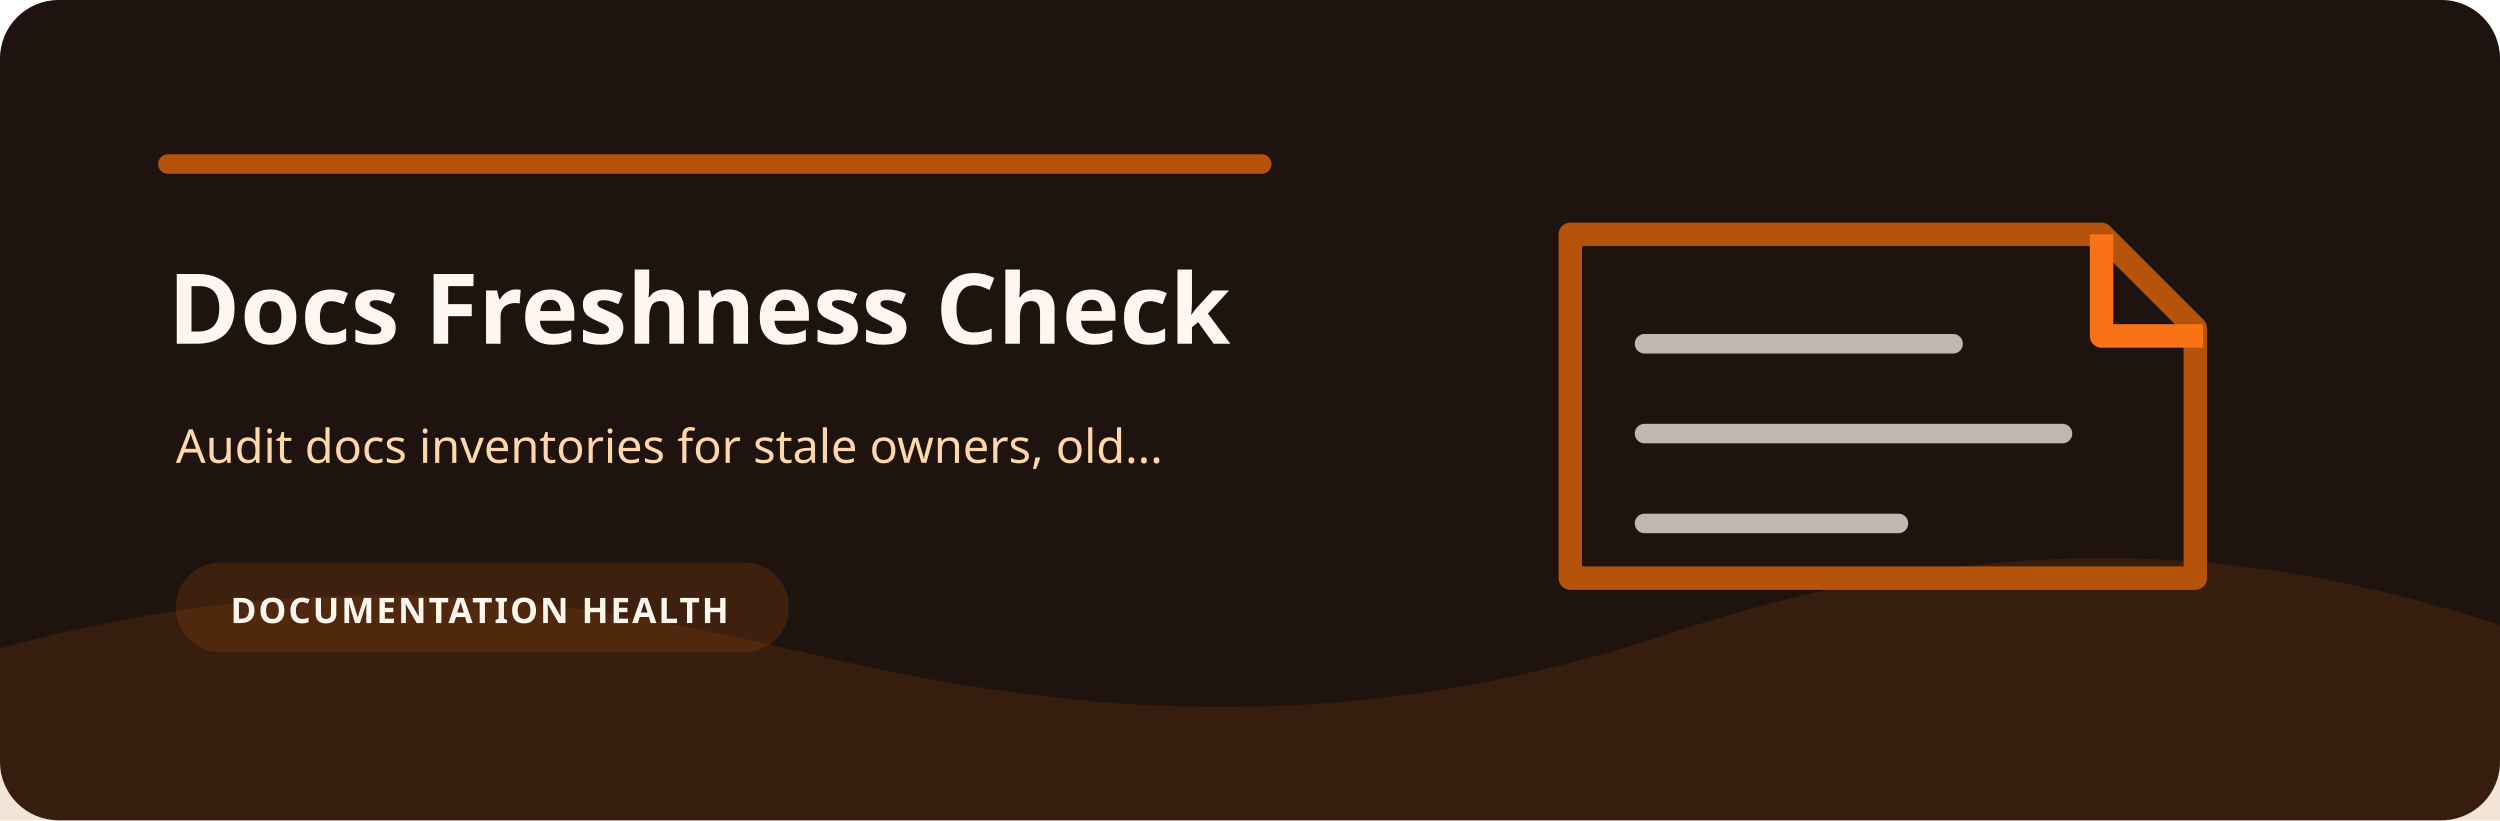
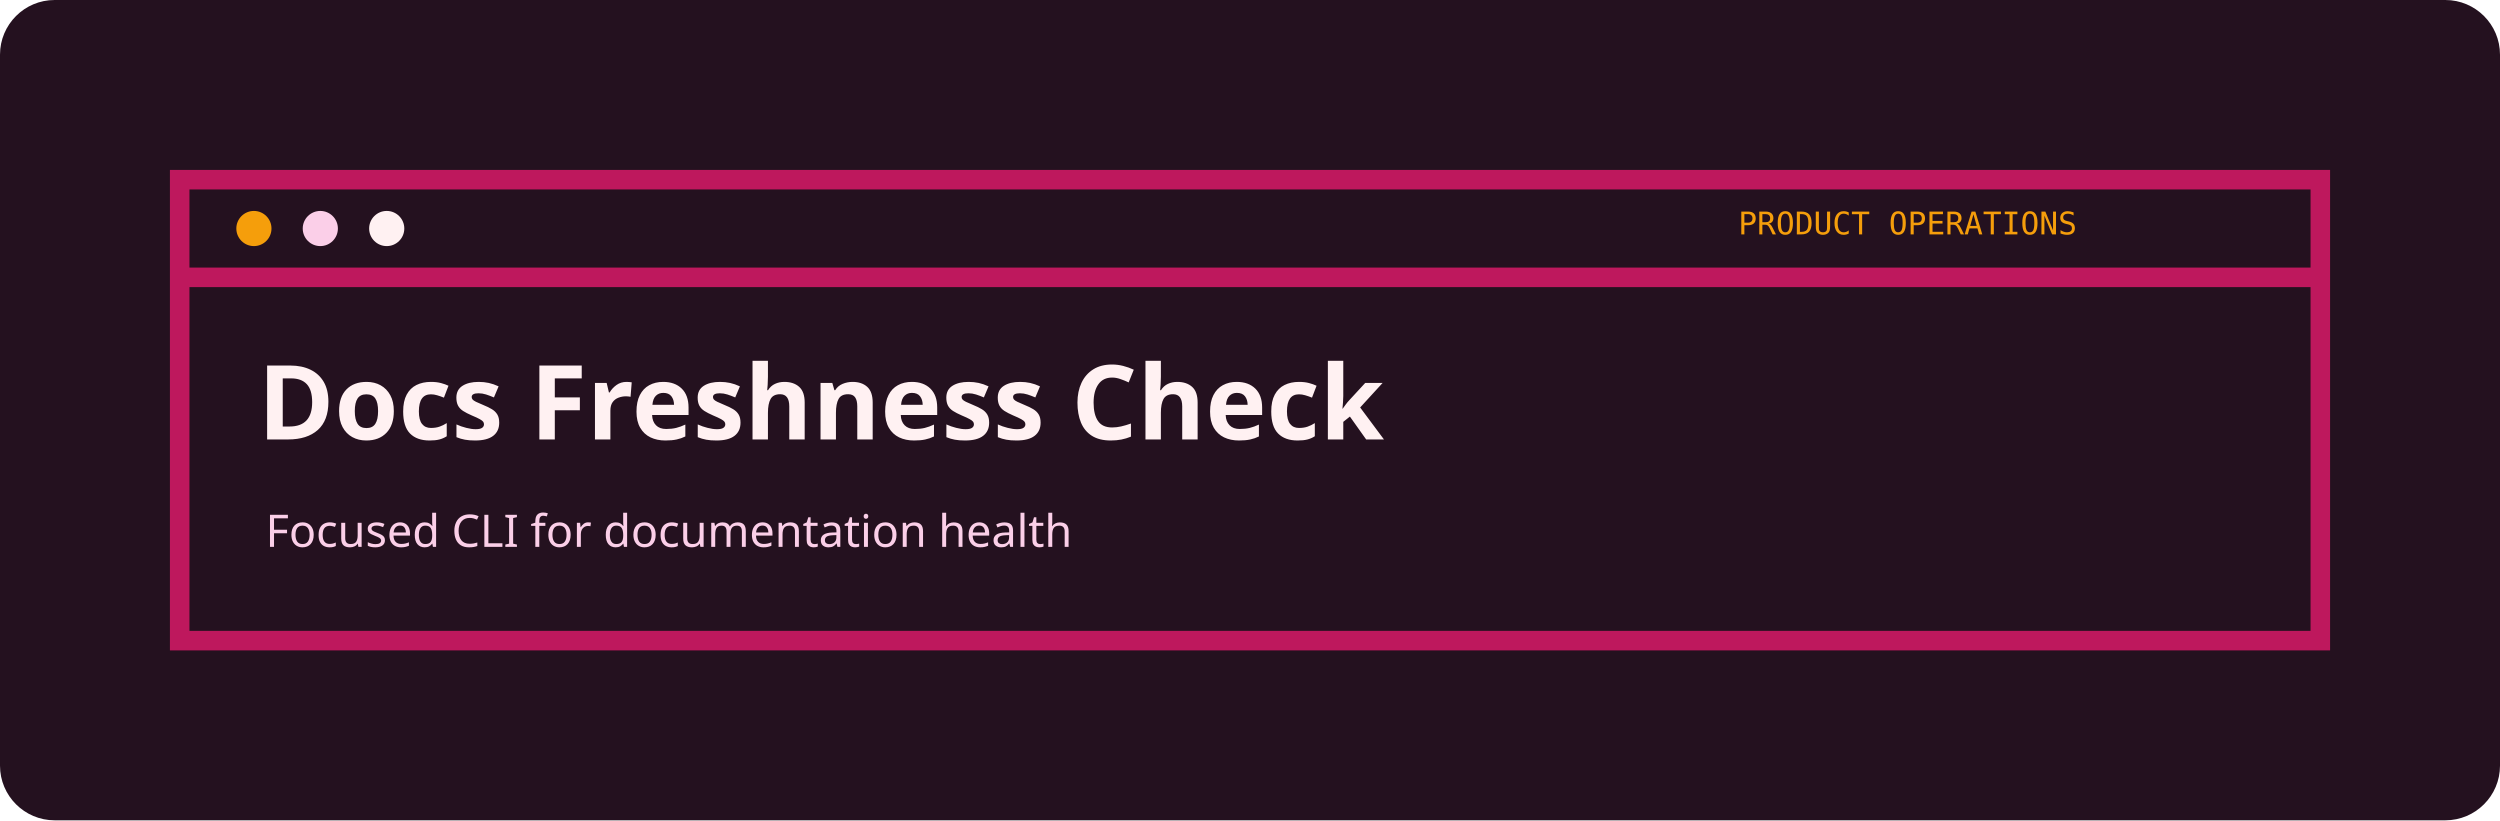
- <svg xmlns="http://www.w3.org/2000/svg" width="1280" height="420" viewBox="0 0 1280 420" fill="none" role="img" aria-label="Docs Freshness Check project cover">
-   <rect width="1280" height="420" rx="30" fill="#1f130f" />
-   <path d="M0 332C168 286 293 306 420 336C560 369 699 376 853 325C1018 270 1148 277 1280 320V420H0V332Z" fill="#b45309" opacity=".16" />
-   <path d="M86 84h560" stroke="#b45309" stroke-width="10" stroke-linecap="round" />
-   <text x="86" y="176" fill="#fff7ed" font-family="Nunito Sans, ui-sans-serif, system-ui" font-size="50" font-weight="800">Docs Freshness Check</text>
-   <text x="90" y="237" fill="#fed7aa" font-family="Nunito Sans, ui-sans-serif, system-ui" font-size="24" font-weight="500">Audit docs inventories for stale owners, old...</text>
-   <rect x="90" y="288" width="314" height="46" rx="23" fill="#b45309" opacity=".20" />
-   <text x="118" y="319" fill="#fff7ed" font-family="Nunito Sans, ui-sans-serif, system-ui" font-size="18" font-weight="800" letter-spacing="1">DOCUMENTATION HEALTH</text>
-   <path d="M804 120h272l48 48v128H804z" fill="none" stroke="#b45309" stroke-width="12" stroke-linejoin="round" />
-   <path d="M1076 120v52h52" fill="none" stroke="#f97316" stroke-width="12" stroke-linejoin="round" />
-   <path d="M842 176h158M842 222h214M842 268h130" stroke="#fff7ed" stroke-width="10" stroke-linecap="round" opacity=".72" />
+ <svg xmlns="http://www.w3.org/2000/svg" width="1280" height="420" viewBox="0 0 1280 420" fill="none" role="img" aria-label="Docs Freshness Check cover">
+   <rect width="1280" height="420" rx="28" fill="#24111f" />
+   <path d="M92 92h1096v236H92z" fill="none" stroke="#be185d" stroke-width="10" />
+   <path d="M92 142h1096" stroke="#be185d" stroke-width="10" />
+   <circle cx="130" cy="117" r="9" fill="#f59e0b" />
+   <circle cx="164" cy="117" r="9" fill="#fbcfe8" />
+   <circle cx="198" cy="117" r="9" fill="#fff1f2" />
+   <text x="132" y="225" fill="#fff1f2" font-family="Sora, ui-sans-serif, system-ui" font-size="53" font-weight="800">Docs Freshness Check</text>
+   <text x="136" y="280" fill="#fbcfe8" font-family="Sora, ui-sans-serif, system-ui" font-size="23">Focused CLI for documentation health</text>
+   <text x="890" y="120" fill="#f59e0b" font-family="ui-monospace, SFMono-Regular, Menlo, monospace" font-size="16">PRODUCT OPERATIONS</text>
</svg>
